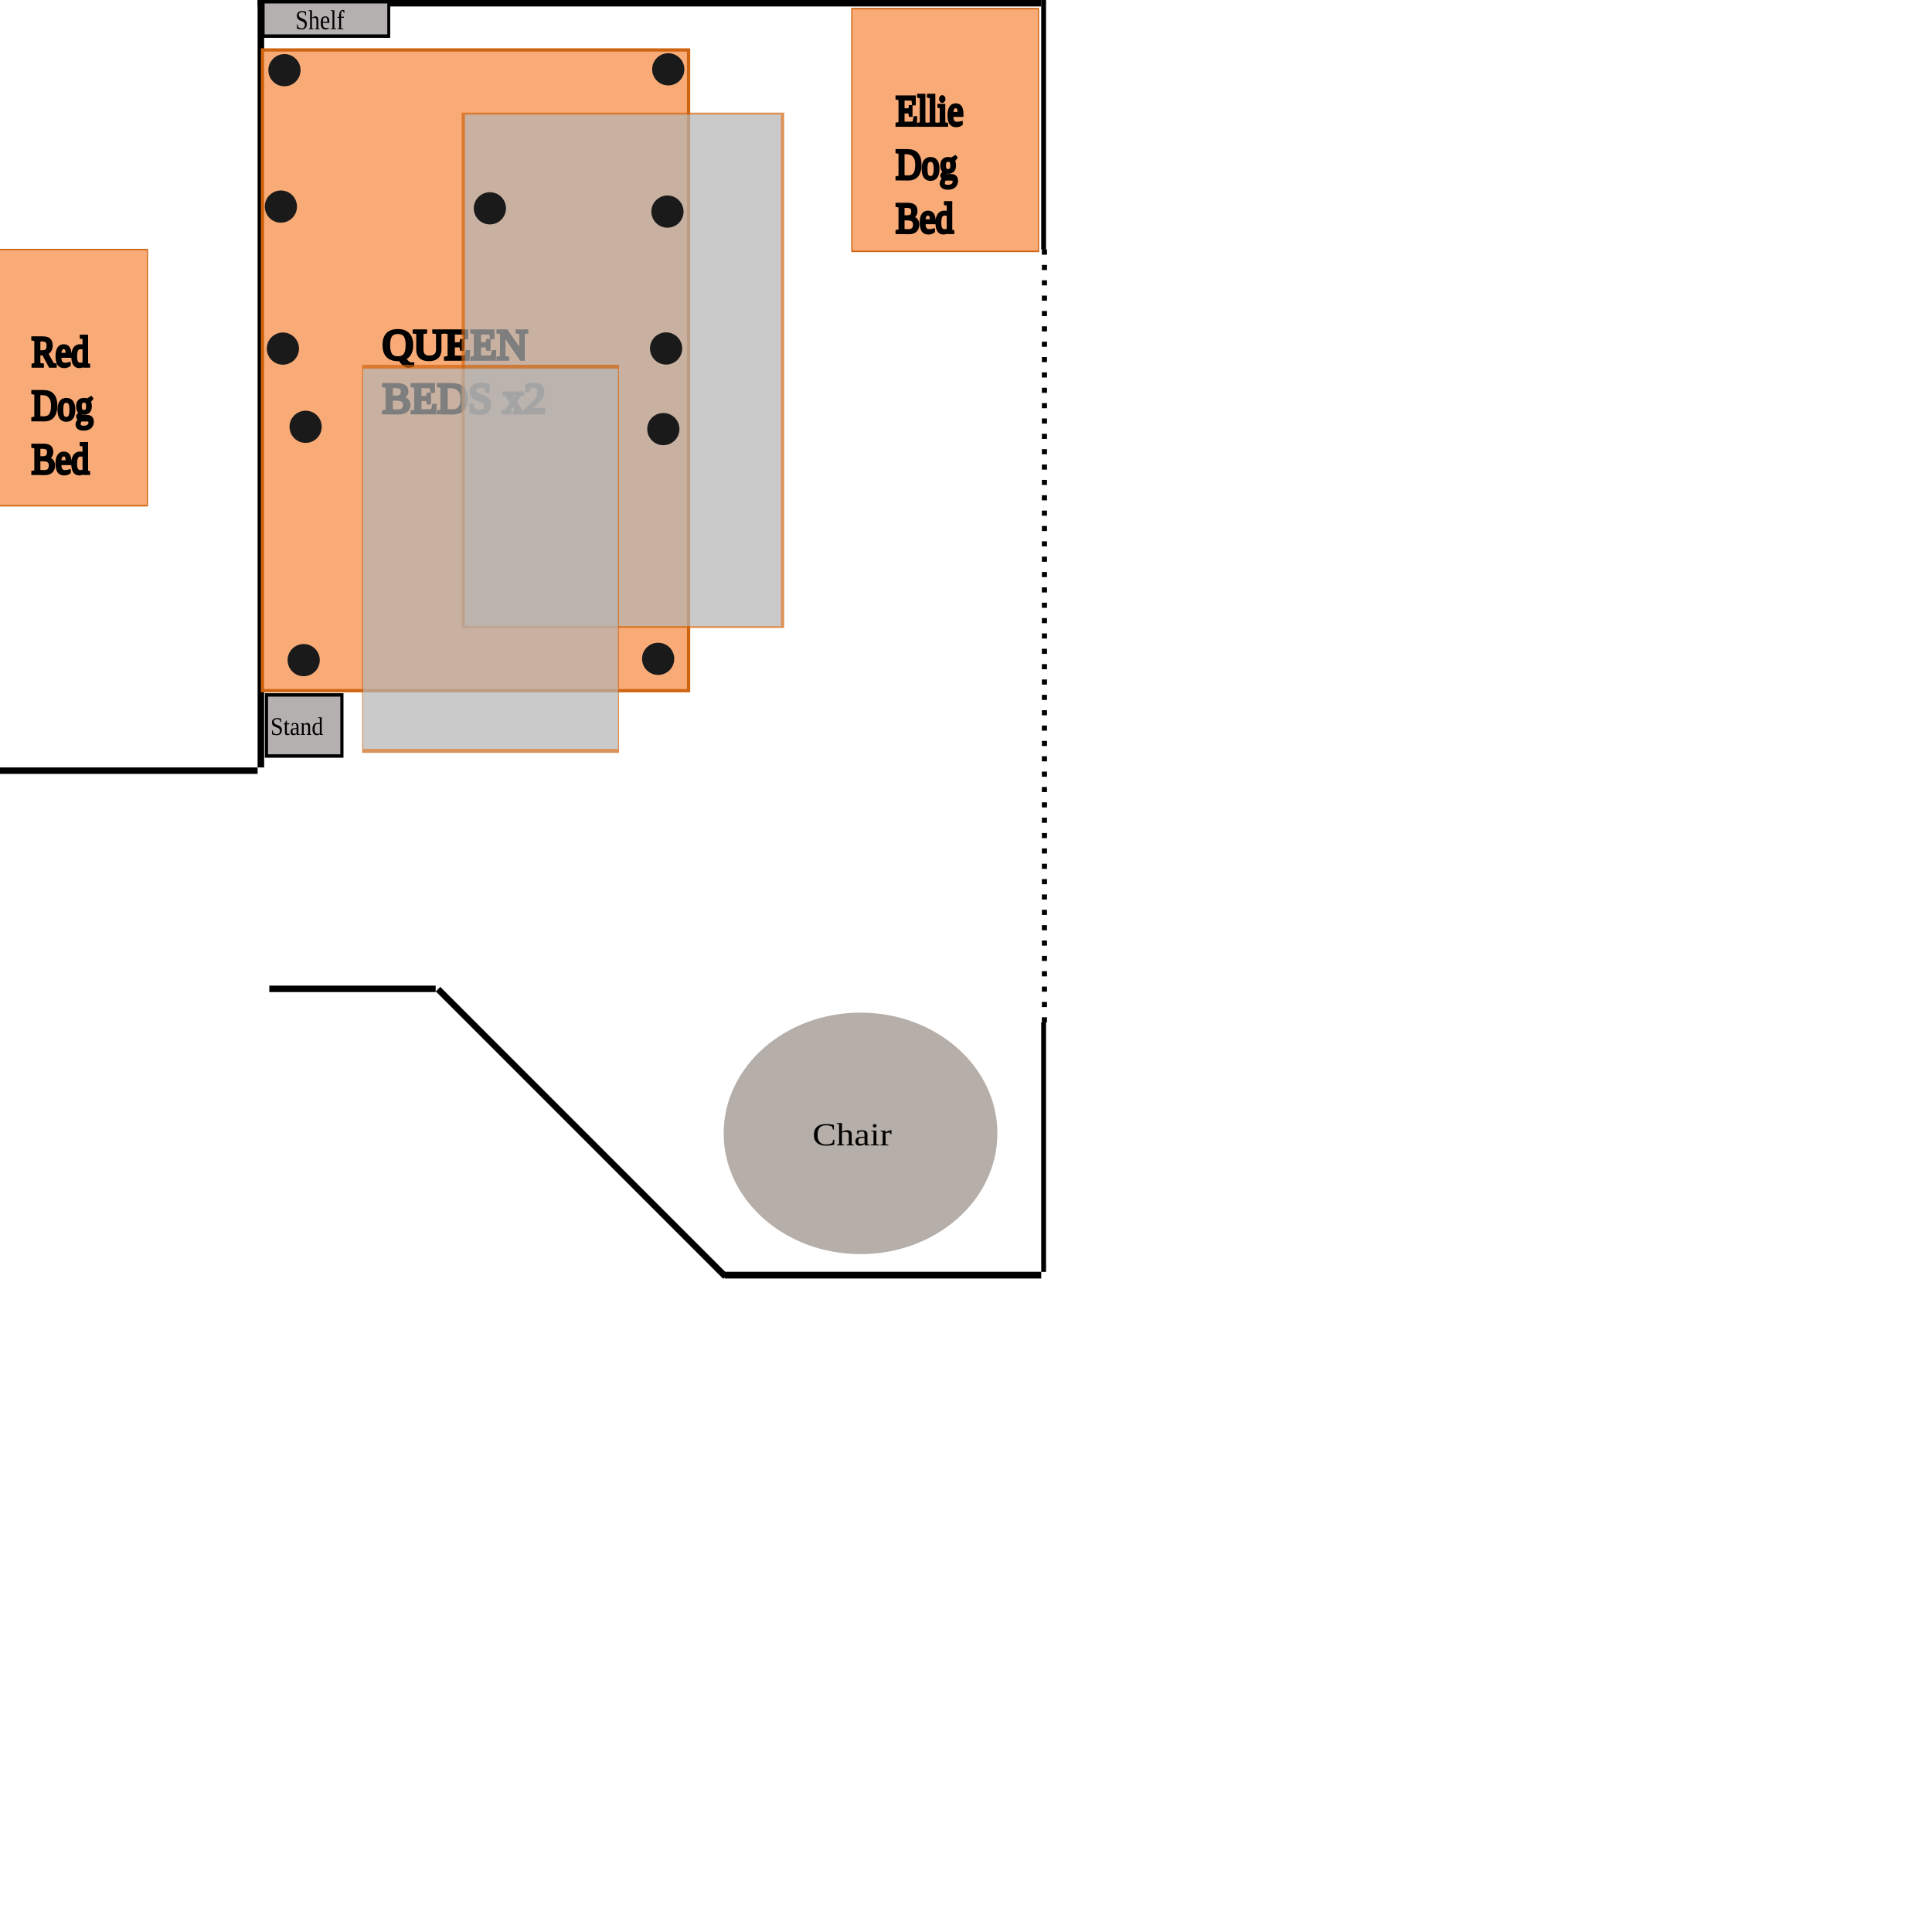
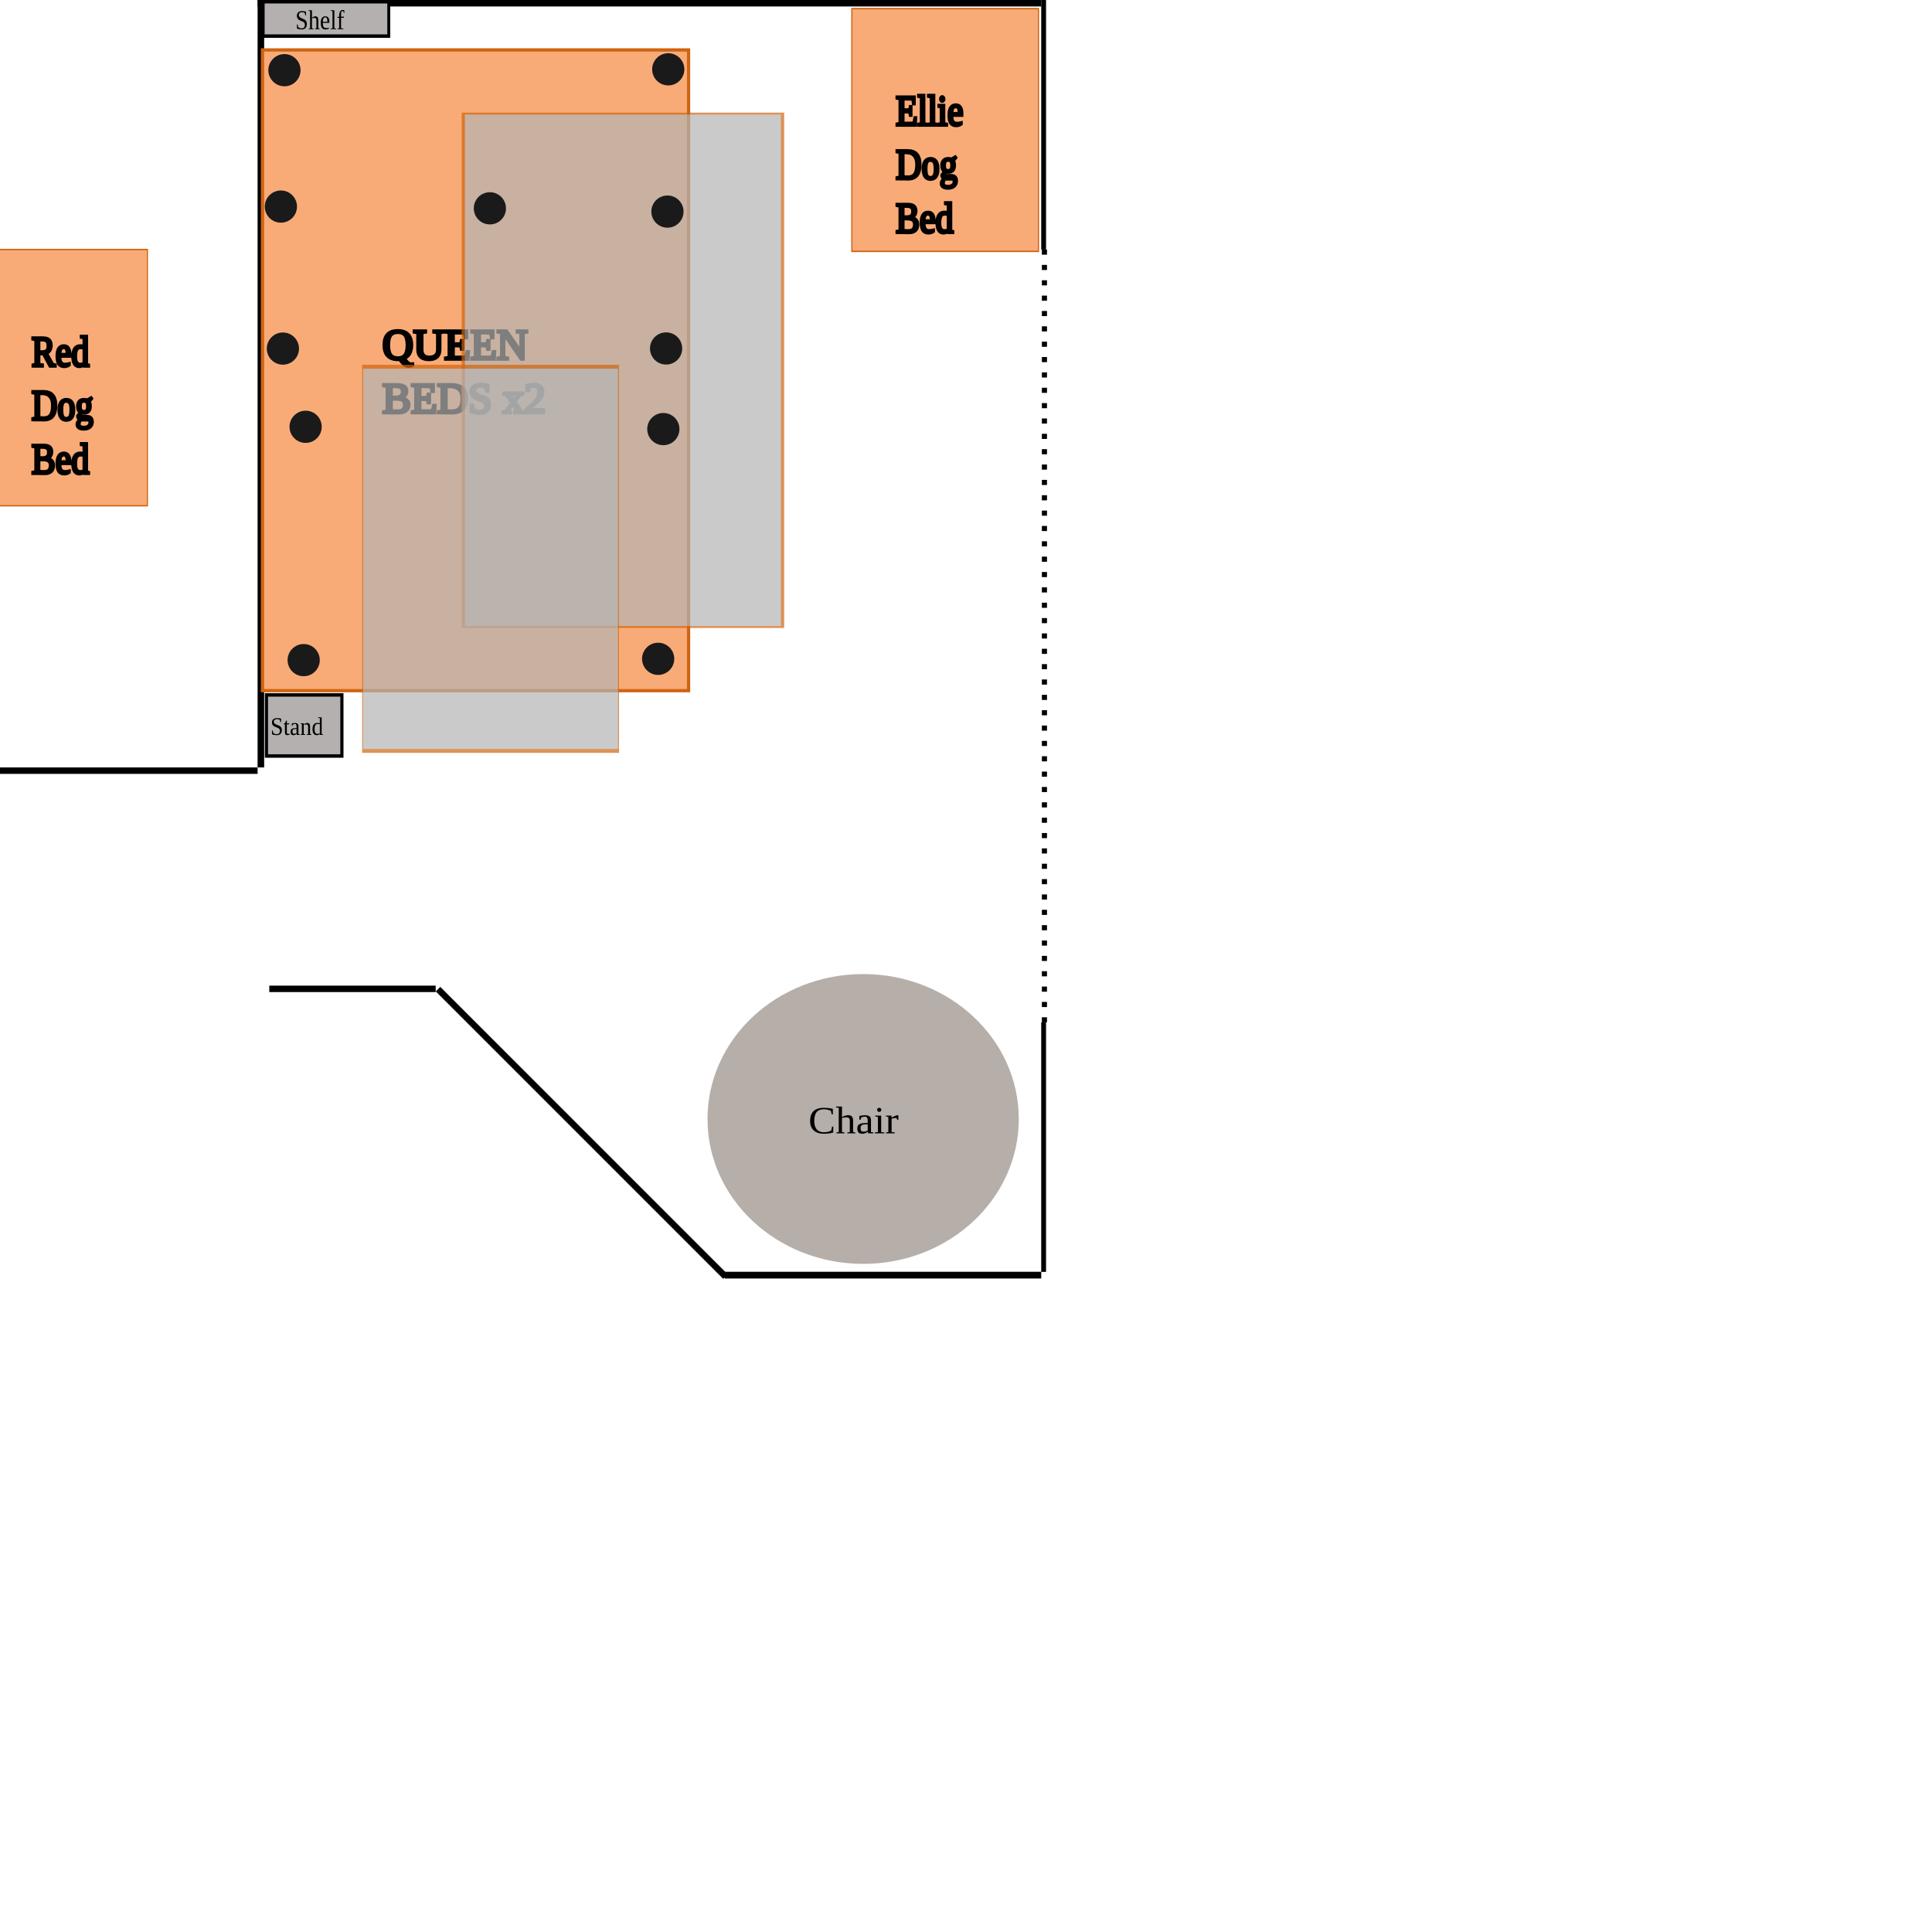
<svg xmlns="http://www.w3.org/2000/svg" width="30in" height="30in" viewBox="0 0 762 762" version="1.1" id="svg5">
  <defs id="defs2" />
  <g id="layer1">
    <path style="fill:#000000;stroke:#000000;stroke-width:2.558;stroke-dasharray:none;stroke-opacity:1" d="M 101.623,1.27 H 410.656" id="path190" />
    <path style="fill:#000000;stroke:#000000;stroke-width:2.655;stroke-dasharray:none;stroke-opacity:1" d="M 285.784,502.926 H 410.667" id="path190-5" />
    <path style="fill:#000000;stroke:#000000;stroke-width:2.54;stroke-dasharray:none;stroke-opacity:1" d="m 106.217,390.012 h 65.617" id="path190-5-7" />
    <path style="fill:#000000;stroke:#000000;stroke-width:2.533;stroke-dasharray:none;stroke-opacity:1" d="M 172.768,390.133 286.124,503.489" id="path190-5-6" />
    <path style="fill:#000000;stroke:#000000;stroke-width:2.54;stroke-dasharray:none;stroke-opacity:1" d="M 0,303.953 H 101.6" id="path190-8" />
    <path style="fill:#000000;stroke:#000000;stroke-width:2.586;stroke-dasharray:none;stroke-opacity:1" d="M 102.893,0 V 302.683" id="path977" />
    <path style="fill:#000000;stroke:#000000;stroke-width:2.019;stroke-dasharray:2.019, 4.037;stroke-dashoffset:0;stroke-opacity:1" d="m 411.935,98.425 v 304.8" id="path977-5" />
    <g id="g7263" transform="matrix(0.9994983,0,0,1.000001,-201.7543,-31.75007)">
      <rect style="fill:#f9ab77;fill-opacity:1;stroke:#cf6410;stroke-width:1.284;stroke-dasharray:none;stroke-opacity:1" id="rect3091" width="168.134" height="252.716" x="305.442" y="51.442" />
      <text xml:space="preserve" style="font-size:16.933px;fill:#090808;fill-opacity:1;stroke:#000000;stroke-width:1.27;stroke-dasharray:none;stroke-opacity:1" x="352.744" y="173.389" id="text5695">
        <tspan style="font-size:16.933px;fill:#090808;fill-opacity:1;stroke:#000000;stroke-width:1.27;stroke-opacity:1" x="352.744" y="173.389" id="tspan7253">QUEEN</tspan>
        <tspan style="font-size:16.933px;fill:#090808;fill-opacity:1;stroke:#000000;stroke-width:1.27;stroke-opacity:1" x="352.744" y="194.556" id="tspan7255">BEDS x2</tspan>
      </text>
    </g>
    <g id="g8370" transform="matrix(0.9982507,0,0,1.093064,27.82595,178.9662)">
      <rect style="fill:#b5b0b0;fill-opacity:1;stroke:#000000;stroke-width:1.245;stroke-dasharray:none;stroke-opacity:1" id="rect7317" width="29.816" height="22.048" x="77.398" y="87.015" />
      <text xml:space="preserve" style="font-size:9.172px;fill:#000000;fill-opacity:1;stroke:none;stroke-width:1.245;stroke-dasharray:none;stroke-opacity:1" x="78.965" y="101.454" id="text7373">
        <tspan id="tspan7371" style="font-size:9.172px;fill:#000000;fill-opacity:1;stroke:none;stroke-width:1.245" x="78.965" y="101.454">Stand</tspan>
      </text>
    </g>
    <g id="g8419" transform="matrix(0.9980583,0,0,1.175094,-57.32793,-204.3693)">
      <rect style="fill:#b5b0b0;fill-opacity:1;stroke:#000000;stroke-width:1.162;stroke-dasharray:none;stroke-opacity:1" id="rect7317-6" width="49.638" height="11.538" x="161.431" y="174.498" />
      <text xml:space="preserve" style="font-size:9.173px;fill:#000000;fill-opacity:1;stroke:none;stroke-width:1.245;stroke-dasharray:none;stroke-opacity:1" x="174.152" y="183.724" id="text7373-7" transform="scale(1.000056,0.9999437)">
        <tspan style="font-size:9.173px;fill:#000000;fill-opacity:1;stroke:none;stroke-width:1.245" x="174.152" y="183.724" id="tspan8412">Shelf</tspan>
      </text>
    </g>
    <path style="fill:#000000;stroke:#000000;stroke-width:1.905;stroke-dasharray:none;stroke-opacity:1" d="M 411.617,0 V 98.425" id="path891" />
    <path style="fill:#000000;stroke:#000000;stroke-width:1.905;stroke-dasharray:none;stroke-opacity:1" d="M 411.617,403.225 V 501.65" id="path1570" />
    <g id="g1203" transform="matrix(0.8324663,0,0,1.000057,99.64163,-69.12512)">
      <rect style="fill:#f9ab77;fill-opacity:1;stroke:#cf6410;stroke-width:0.573;stroke-dasharray:none;stroke-opacity:1" id="rect1193" width="88.419" height="95.73" x="283.902" y="72.529" />
      <text xml:space="preserve" style="font-size:16.933px;fill:#090808;fill-opacity:1;stroke:#000000;stroke-width:1.27;stroke-dasharray:none;stroke-opacity:1" x="304.735" y="118.486" id="text1201">
        <tspan style="font-size:16.933px;fill:#090808;fill-opacity:1;stroke:#000000;stroke-width:1.27;stroke-opacity:1" x="304.735" y="118.486" id="tspan1195">Ellie</tspan>
        <tspan style="font-size:16.933px;fill:#090808;fill-opacity:1;stroke:#000000;stroke-width:1.27;stroke-opacity:1" x="304.735" y="139.653" id="tspan1197">Dog</tspan>
        <tspan style="font-size:16.933px;fill:#090808;fill-opacity:1;stroke:#000000;stroke-width:1.27;stroke-opacity:1" x="304.735" y="160.82" id="tspan1199">Bed</tspan>
      </text>
    </g>
    <g id="g1227" transform="matrix(0.8324663,0,0,1.000057,-241.2039,25.89167)">
      <rect style="fill:#f9ab77;fill-opacity:1;stroke:#cf6410;stroke-width:0.545;stroke-dasharray:none;stroke-opacity:1" id="rect1217" width="75.693" height="101.055" x="283.887" y="72.515" />
      <text xml:space="preserve" style="font-size:16.933px;fill:#090808;fill-opacity:1;stroke:#000000;stroke-width:1.27;stroke-dasharray:none;stroke-opacity:1" x="304.735" y="118.486" id="text1225">
        <tspan style="font-size:16.933px;fill:#090808;fill-opacity:1;stroke:#000000;stroke-width:1.27;stroke-opacity:1" x="304.735" y="118.486" id="tspan1219">Red</tspan>
        <tspan style="font-size:16.933px;fill:#090808;fill-opacity:1;stroke:#000000;stroke-width:1.27;stroke-opacity:1" x="304.735" y="139.653" id="tspan1221">Dog</tspan>
        <tspan style="font-size:16.933px;fill:#090808;fill-opacity:1;stroke:#000000;stroke-width:1.27;stroke-opacity:1" x="304.735" y="160.82" id="tspan1223">Bed</tspan>
      </text>
    </g>
-     <g id="g512" transform="matrix(1.10814,0,0,1.000001,-0.1884513,18.55242)">
+     <g id="g512" transform="matrix(1.260237,0,0,1.200001,-45.76786,-72.82252)">
      <ellipse style="fill:#b6aea8;stroke-width:0" id="path399" cx="306.451" cy="428.462" rx="48.708" ry="47.625" />
      <text xml:space="preserve" style="font-size:12.703px;fill:#000000;stroke-width:0" x="289.27" y="433.3" id="text455" transform="scale(1.000252,0.9997485)">
        <tspan id="tspan453" style="fill:#000000;stroke-width:0" x="289.27" y="433.3">Chair</tspan>
      </text>
    </g>
    <g id="g2276-3" transform="matrix(1.000404,0,0,0.5998438,-143.9824,39.39793)" style="opacity:0.7;fill:#b3b3b3">
      <rect style="fill:#b3b3b3;fill-opacity:1;stroke:#cf6410;stroke-width:1.284;stroke-dasharray:none;stroke-opacity:1" id="rect2268-6" width="337.561" height="125.873" x="-346.581" y="326.572" transform="rotate(-90)" />
    </g>
    <g id="g6" transform="matrix(0,1.203888,-0.2990077,0,246.6527,-248.5227)" style="opacity:0.7;fill:#b3b3b3">
      <rect style="fill:#b3b3b3;fill-opacity:1;stroke:#cf6410;stroke-width:1.284;stroke-dasharray:none;stroke-opacity:1" id="rect6" width="337.561" height="125.873" x="-346.581" y="326.572" transform="rotate(-90)" />
    </g>
    <g id="g7" transform="matrix(0.1303693,0,0,0.1333335,219.6321,202.7177)" style="fill:#1a1a1a">
      <ellipse style="fill:#1a1a1a;stroke-width:0" id="ellipse7" cx="306.451" cy="428.462" rx="48.708" ry="47.625" />
    </g>
    <g id="g8" transform="matrix(0.1303693,0,0,0.1333335,79.82207,203.2312)" style="fill:#1a1a1a">
      <ellipse style="fill:#1a1a1a;stroke-width:0" id="ellipse8" cx="306.451" cy="428.462" rx="48.708" ry="47.625" />
    </g>
    <g id="g9" transform="matrix(0.1303693,0,0,0.1333335,80.58858,111.205)" style="fill:#1a1a1a">
      <ellipse style="fill:#1a1a1a;stroke-width:0" id="ellipse9" cx="306.451" cy="428.462" rx="48.708" ry="47.625" />
    </g>
    <g id="g10" transform="matrix(0.1303693,0,0,0.1333335,221.6729,112.1094)" style="fill:#1a1a1a">
      <ellipse style="fill:#1a1a1a;stroke-width:0" id="ellipse10" cx="306.451" cy="428.462" rx="48.708" ry="47.625" />
    </g>
    <g id="g11" transform="matrix(0.1303693,0,0,0.1333335,223.6152,-29.78689)" style="fill:#1a1a1a">
      <ellipse style="fill:#1a1a1a;stroke-width:0" id="ellipse11" cx="306.451" cy="428.462" rx="48.708" ry="47.625" />
    </g>
    <g id="g12" transform="matrix(0.1303693,0,0,0.1333335,222.7627,80.31162)" style="fill:#1a1a1a">
      <ellipse style="fill:#1a1a1a;stroke-width:0" id="ellipse12" cx="306.451" cy="428.462" rx="48.708" ry="47.625" />
    </g>
    <g id="g13" transform="matrix(0.1303693,0,0,0.1333335,223.2993,26.32687)" style="fill:#1a1a1a">
      <ellipse style="fill:#1a1a1a;stroke-width:0" id="ellipse13" cx="306.451" cy="428.462" rx="48.708" ry="47.625" />
    </g>
    <g id="g14" transform="matrix(0.1303693,0,0,0.1333335,72.23675,-29.4458)" style="fill:#1a1a1a">
      <ellipse style="fill:#1a1a1a;stroke-width:0" id="ellipse14" cx="306.451" cy="428.462" rx="48.708" ry="47.625" />
    </g>
    <g id="g15" transform="matrix(0.1303693,0,0,0.1333335,71.62738,80.35756)" style="fill:#1a1a1a">
      <ellipse style="fill:#1a1a1a;stroke-width:0" id="ellipse15" cx="306.451" cy="428.462" rx="48.708" ry="47.625" />
    </g>
    <g id="g16" transform="matrix(0.1303693,0,0,0.1333335,70.83597,24.34924)" style="fill:#1a1a1a">
      <ellipse style="fill:#1a1a1a;stroke-width:0" id="ellipse16" cx="306.451" cy="428.462" rx="48.708" ry="47.625" />
    </g>
    <g id="g17" transform="matrix(0.1303693,0,0,0.1333335,153.2656,25.03718)" style="fill:#1a1a1a">
      <ellipse style="fill:#1a1a1a;stroke-width:0" id="ellipse17" cx="306.451" cy="428.462" rx="48.708" ry="47.625" />
    </g>
  </g>
</svg>
